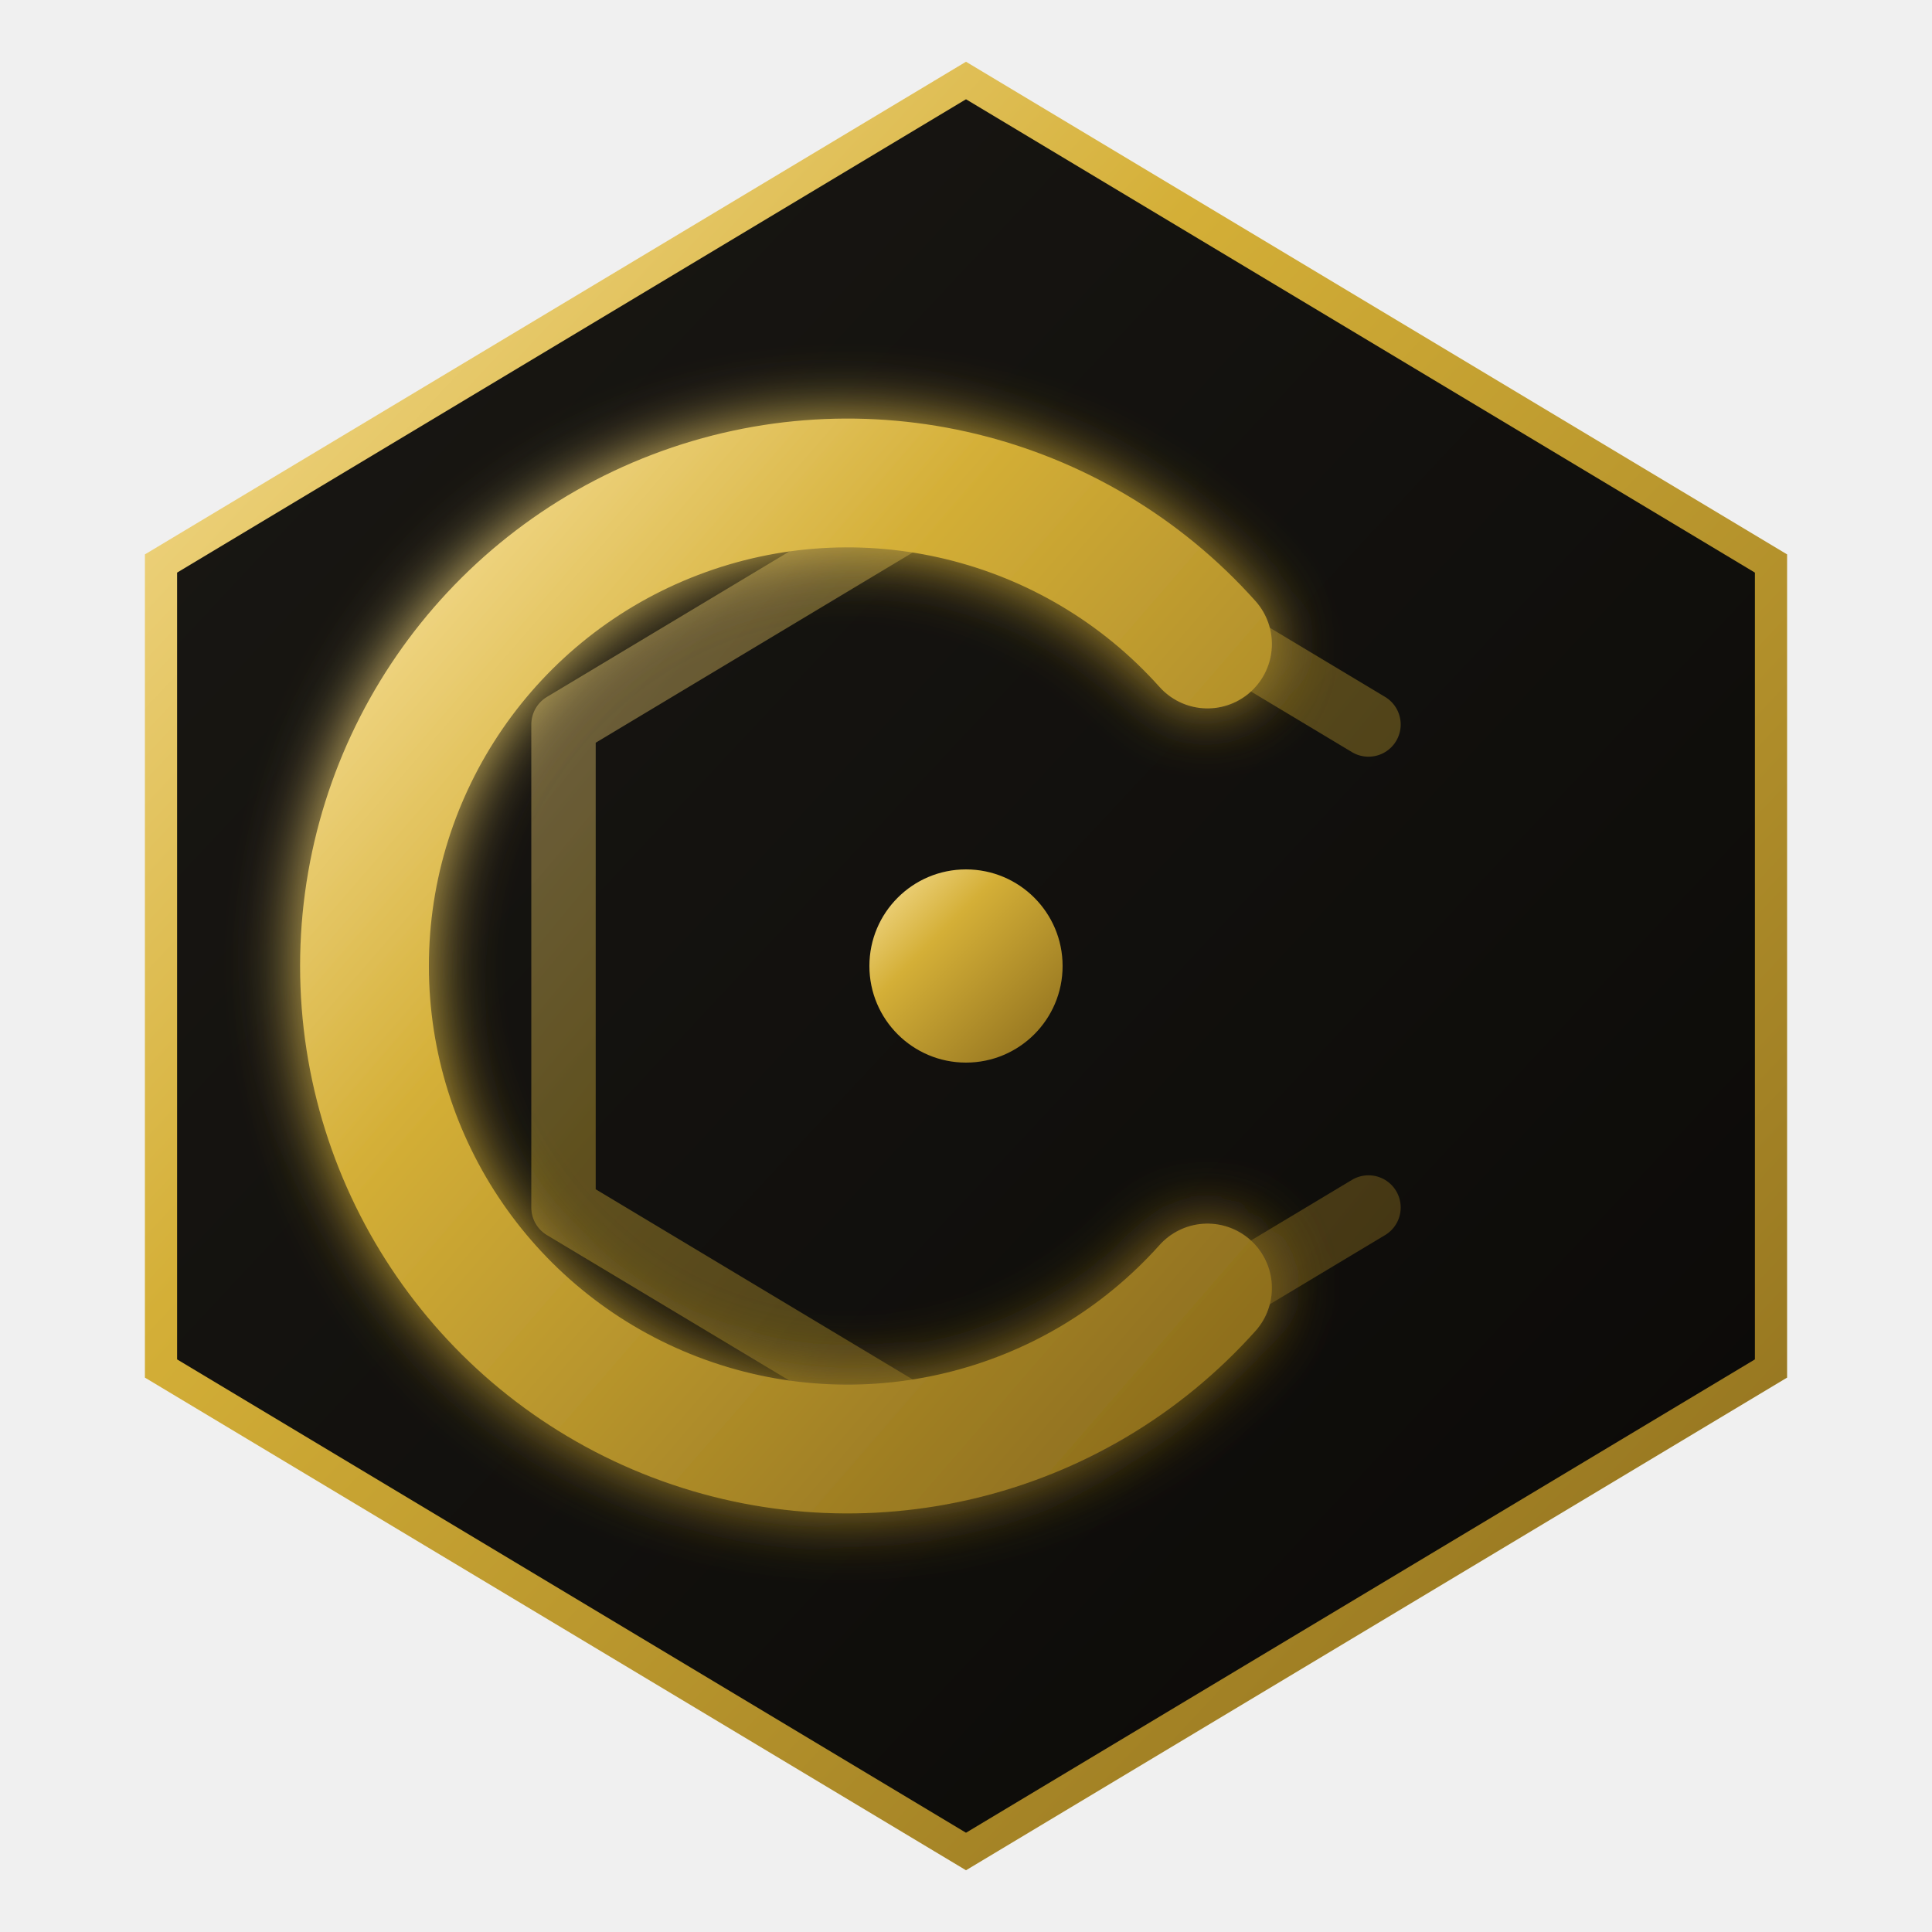
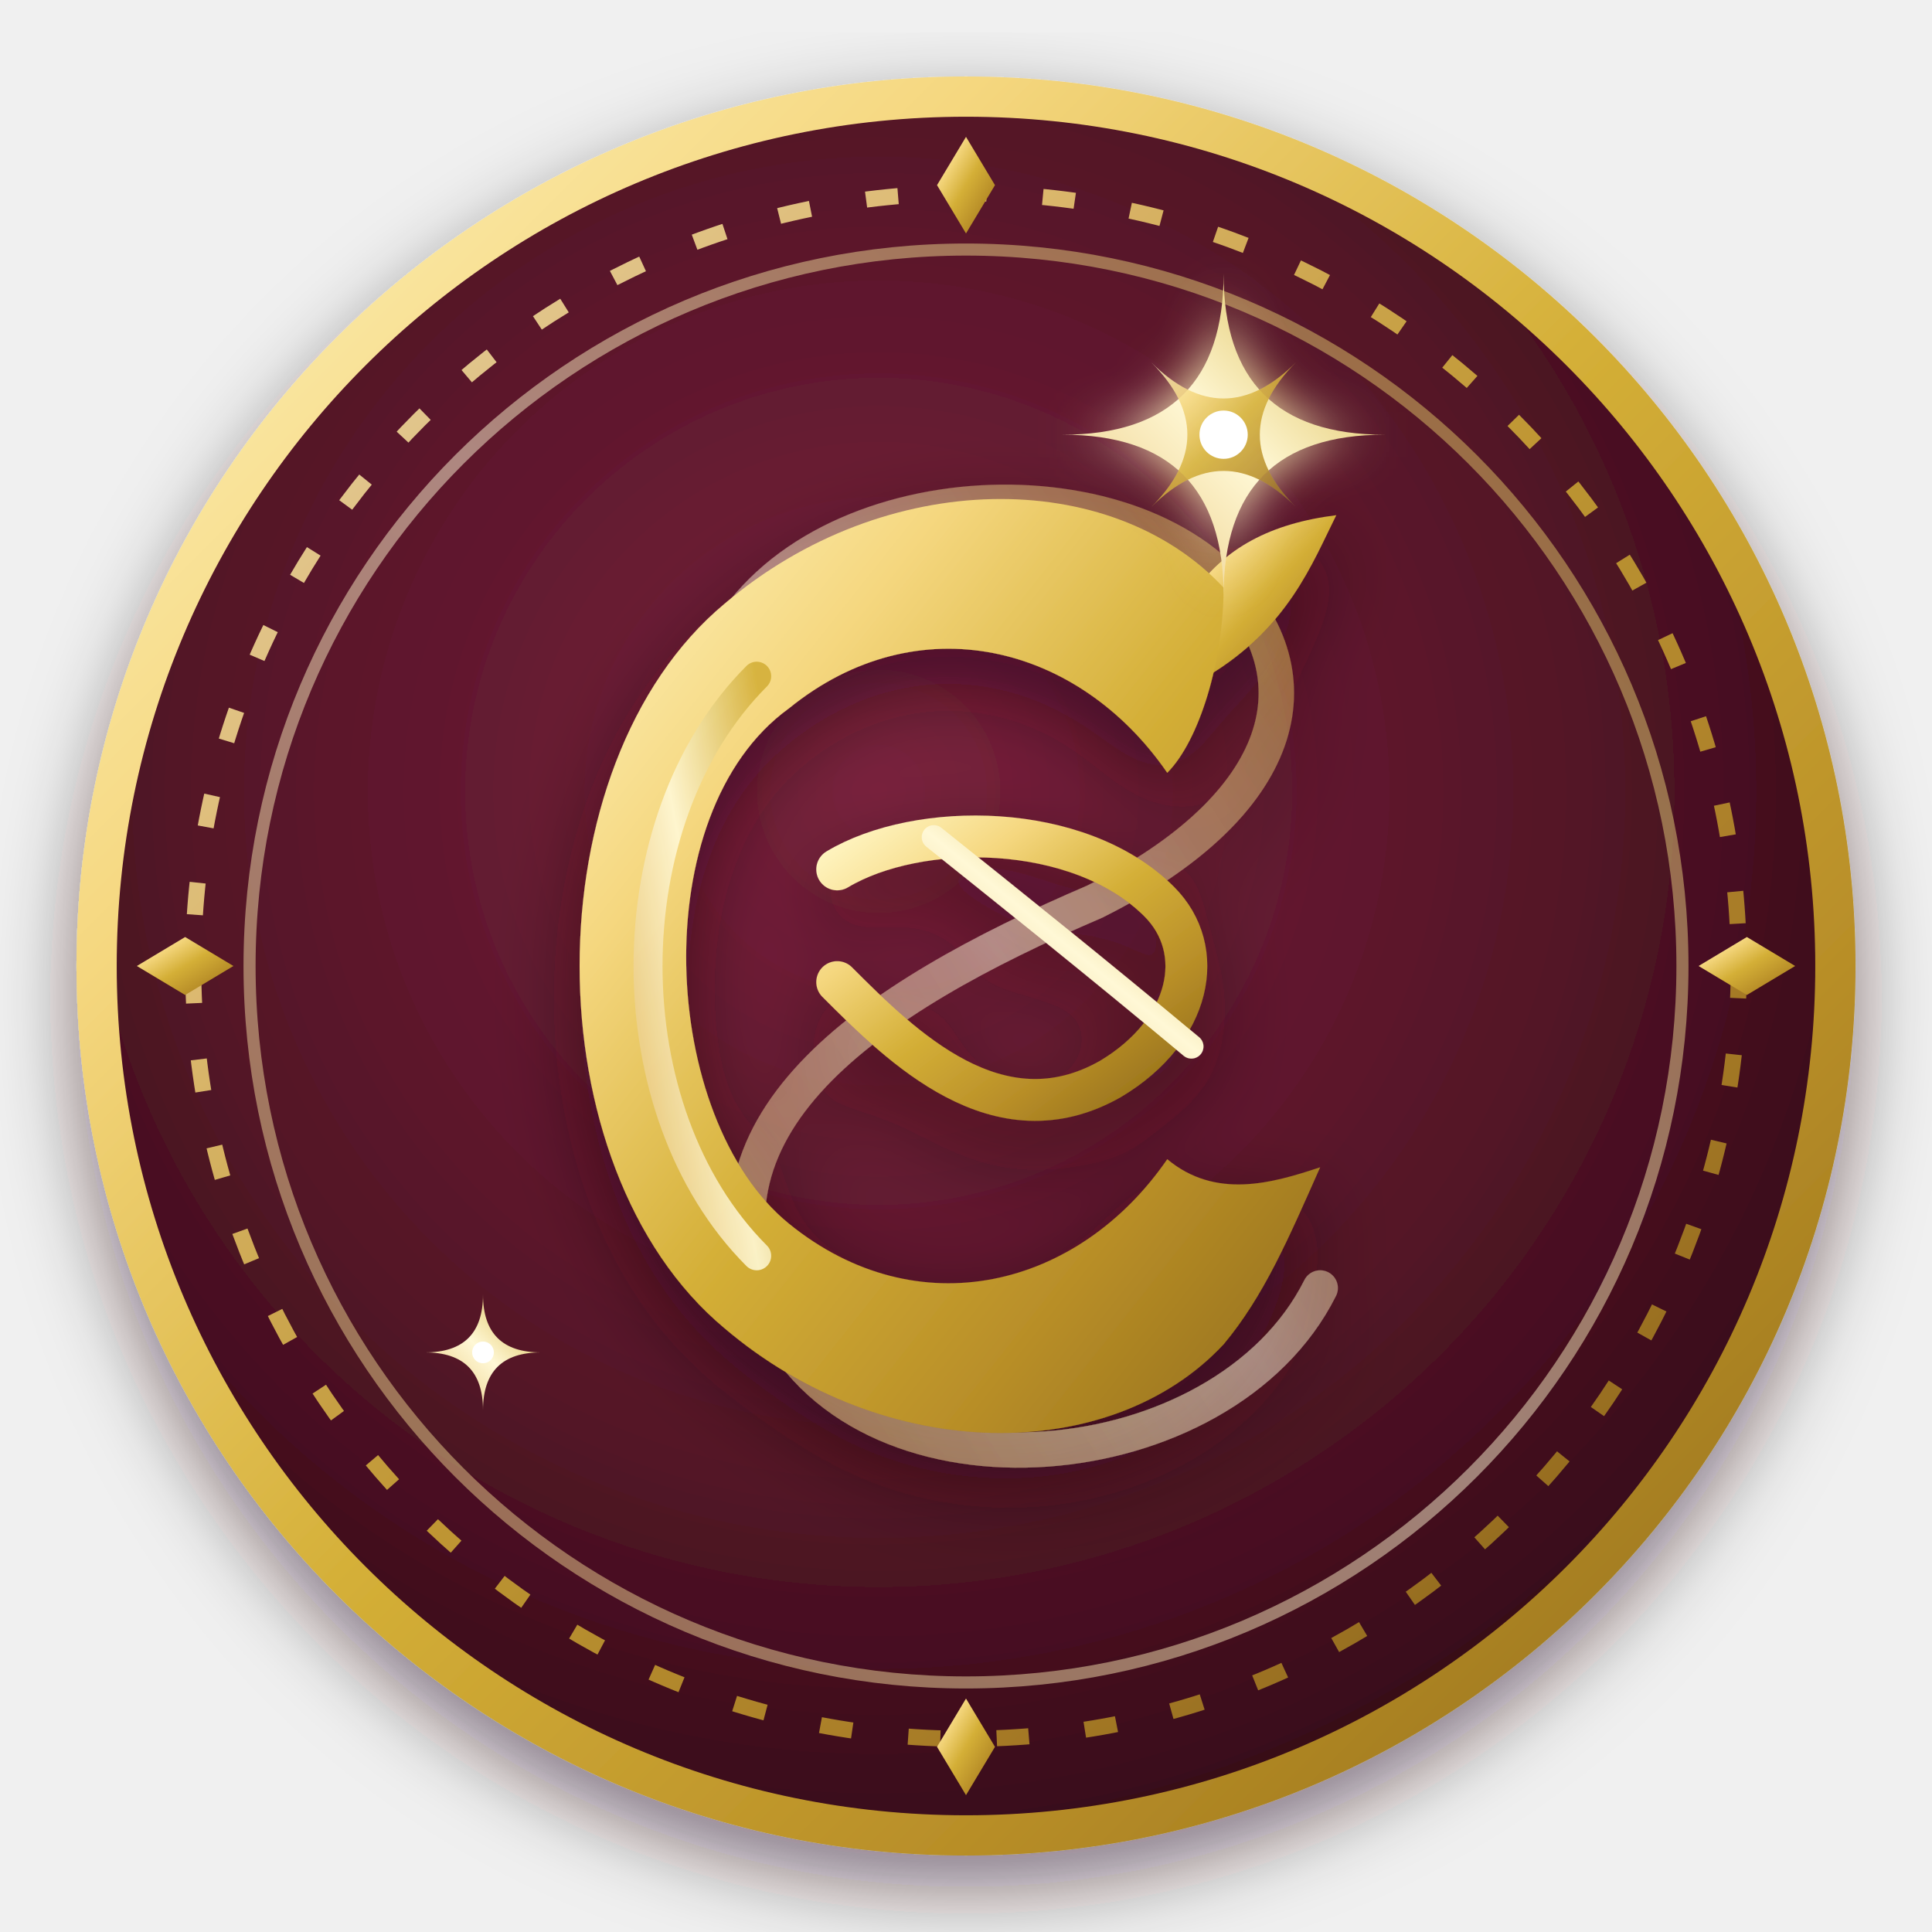
- <svg xmlns="http://www.w3.org/2000/svg" viewBox="0 0 120 120">
+ <svg xmlns="http://www.w3.org/2000/svg" viewBox="0 0 120 120" width="100%" height="100%">
  <defs>
-     <linearGradient id="gold-grad" x1="0%" y1="0%" x2="100%" y2="100%">
-       <stop offset="0%" stop-color="#F9E29C" />
-       <stop offset="35%" stop-color="#D4AF37" />
-       <stop offset="100%" stop-color="#8A6B1C" />
+     <linearGradient id="gold-grad-rich" x1="0%" y1="0%" x2="100%" y2="100%">
+       <stop offset="0%" stop-color="#FFF5C2" />
+       <stop offset="25%" stop-color="#F5D77F" />
+       <stop offset="50%" stop-color="#D4AF37" />
+       <stop offset="75%" stop-color="#B88E28" />
+       <stop offset="100%" stop-color="#8F6B18" />
    </linearGradient>
-     <linearGradient id="dark-bg" x1="0%" y1="0%" x2="100%" y2="100%">
-       <stop offset="0%" stop-color="#1A1814" />
-       <stop offset="100%" stop-color="#0A0907" />
+     <linearGradient id="gold-highlight" x1="0%" y1="100%" x2="100%" y2="0%">
+       <stop offset="0%" stop-color="#E5C06E" />
+       <stop offset="50%" stop-color="#FFF8D6" />
+       <stop offset="100%" stop-color="#D4AF37" />
    </linearGradient>
-     <filter id="glow" x="-20%" y="-20%" width="140%" height="140%">
-       <feGaussianBlur stdDeviation="2" result="blur" />
+     <radialGradient id="burgundy-seal" cx="45%" cy="40%" r="60%">
+       <stop offset="0%" stop-color="#7A223D" />
+       <stop offset="65%" stop-color="#541427" />
+       <stop offset="100%" stop-color="#380C19" />
+     </radialGradient>
+     <filter id="soft-shadow" x="-20%" y="-20%" width="140%" height="140%">
+       <feDropShadow dx="0" dy="2" stdDeviation="2.5" flood-color="#1B040A" flood-opacity="0.5" />
+     </filter>
+     <filter id="gold-glow" x="-30%" y="-30%" width="160%" height="160%">
+       <feGaussianBlur stdDeviation="1.5" result="blur" />
      <feComposite in="SourceGraphic" in2="blur" operator="over" />
    </filter>
  </defs>
-   <path d="M 60 5 L 110 35 L 110 85 L 60 115 L 10 85 L 10 35 Z" fill="url(#dark-bg)" stroke="url(#gold-grad)" stroke-width="2" />
-   <path d="M 85 45 L 60 30 L 35 45 L 35 75 L 60 90 L 85 75" fill="none" stroke="url(#gold-grad)" stroke-width="4" stroke-linecap="round" stroke-linejoin="round" opacity="0.4" />
-   <path d="M 75 40 A 30 30 0 1 0 75 80" fill="none" stroke="url(#gold-grad)" stroke-width="8" stroke-linecap="round" filter="url(#glow)" />
-   <circle cx="60" cy="60" r="6" fill="url(#gold-grad)" />
+   <circle cx="60" cy="60" r="54" fill="url(#burgundy-seal)" stroke="url(#gold-grad-rich)" stroke-width="2.5" filter="url(#soft-shadow)" />
+   <circle cx="60" cy="60" r="48" fill="none" stroke="url(#gold-grad-rich)" stroke-width="1" stroke-dasharray="2 3.5" opacity="0.85" />
+   <circle cx="60" cy="60" r="44.5" fill="none" stroke="url(#gold-highlight)" stroke-width="0.75" opacity="0.5" />
+   <polygon points="60,8.5 61.8,11.5 60,14.5 58.2,11.5" fill="url(#gold-grad-rich)" />
+   <polygon points="60,105.5 61.8,108.5 60,111.5 58.2,108.5" fill="url(#gold-grad-rich)" />
+   <polygon points="8.5,60 11.5,58.2 14.5,60 11.5,61.8" fill="url(#gold-grad-rich)" />
+   <polygon points="105.5,60 108.5,58.2 111.5,60 108.5,61.8" fill="url(#gold-grad-rich)" />
+   <g filter="url(#soft-shadow)">
+     <path d="M 44 42 C 48 30, 68 28, 76 36 C 82 42, 80 50, 68 56 C 54 62, 42 70, 48 82 C 54 94, 76 92, 82 80" fill="none" stroke="url(#gold-highlight)" stroke-width="2.2" stroke-linecap="round" stroke-linejoin="round" opacity="0.45" />
+     <path d="M 74 37 C 76 34, 79 32.5, 83 32 C 81.5 35, 80 39, 75 42 Z" fill="url(#gold-grad-rich)" />
+     <path d="M 76 36.5 C 69 29 55 29 45 37.5 C 33 47.5 33 72.5 45 82.5 C 55 91 69 91 76 83.5 C 78.5 80.5 80 77 82 72.5 C 79 73.5 75.5 74.5 72.5 72 C 67 80 57 82.5 49 76 C 41 69.5 40 50.5 49 44 C 57 37.5 67 40 72.5 48 C 74.5 46 76 41 76 36.5 Z" fill="url(#gold-grad-rich)" />
+     <path d="M 47 42 C 38 51 38 69 47 78" fill="none" stroke="url(#gold-highlight)" stroke-width="1.8" stroke-linecap="round" opacity="0.9" />
+     <path d="M 52 54 C 57 51, 67 51, 72 56 C 75 59, 74 64, 69 67 C 62 71, 56 65, 52 61" fill="none" stroke="url(#gold-grad-rich)" stroke-width="2.6" stroke-linecap="round" />
+     <path d="M 58 52 C 63 56, 68 60, 74 65" fill="none" stroke="url(#gold-highlight)" stroke-width="1.5" stroke-linecap="round" />
+   </g>
+   <g transform="translate(76, 27)" filter="url(#gold-glow)">
+     <path d="M 0,-10 Q 0,0 10,0 Q 0,0 0,10 Q 0,0 -10,0 Q 0,0 0,-10 Z" fill="url(#gold-highlight)" />
+     <path d="M -4.5,-4.5 Q 0,0 4.5,-4.5 Q 0,0 4.5,4.5 Q 0,0 -4.5,4.5 Q 0,0 -4.5,-4.5 Z" fill="url(#gold-grad-rich)" opacity="0.85" />
+     <circle cx="0" cy="0" r="1.5" fill="#FFFFFF" />
+   </g>
+   <g transform="translate(30, 84) scale(0.45)">
+     <path d="M 0,-8 Q 0,0 8,0 Q 0,0 0,8 Q 0,0 -8,0 Q 0,0 0,-8 Z" fill="url(#gold-highlight)" />
+     <circle cx="0" cy="0" r="1.5" fill="#FFFFFF" />
+   </g>
</svg>
